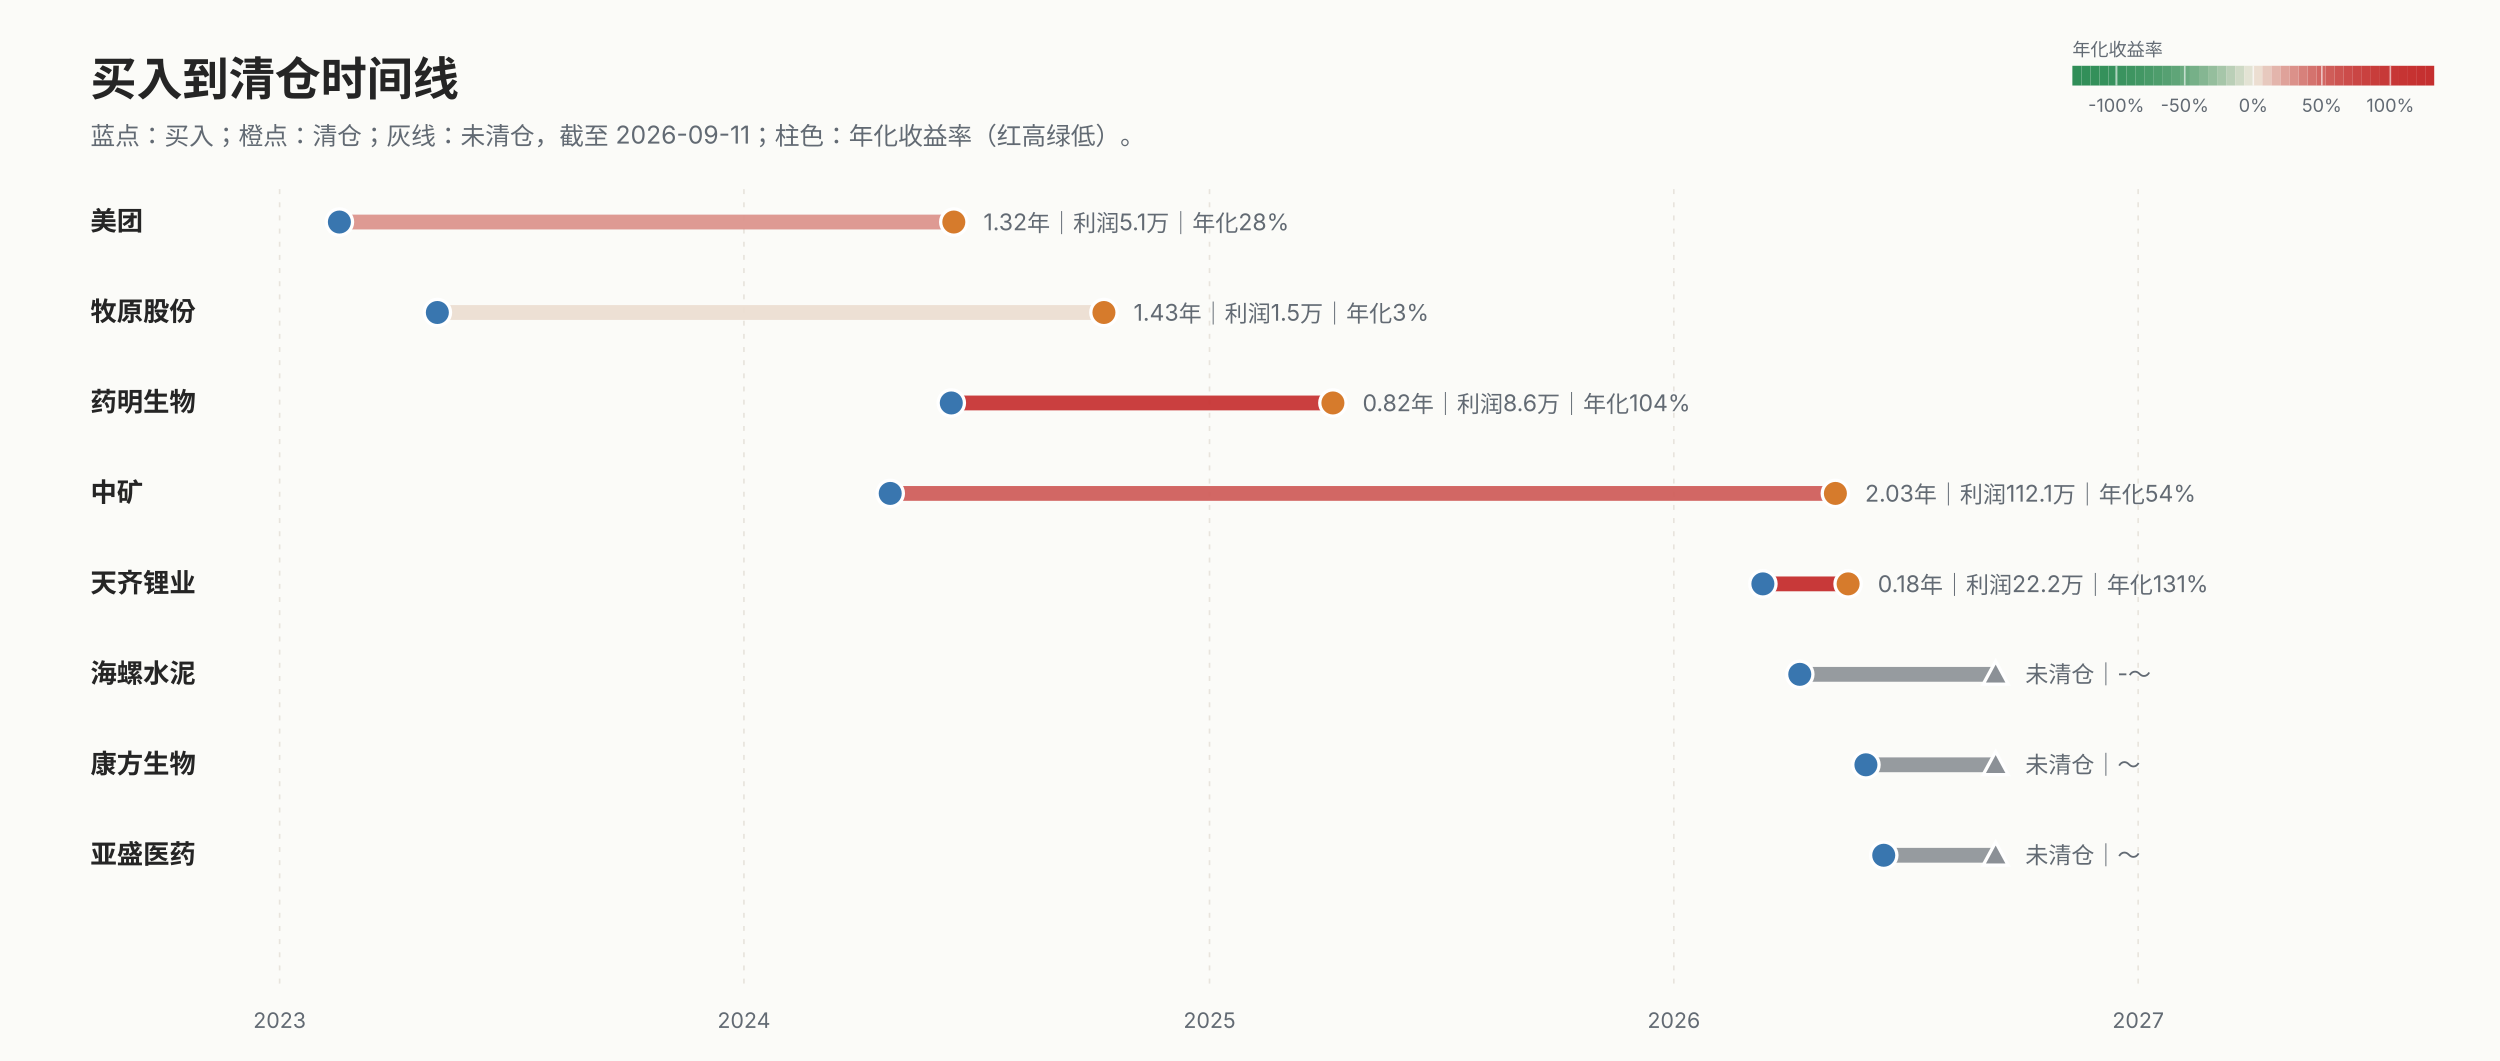
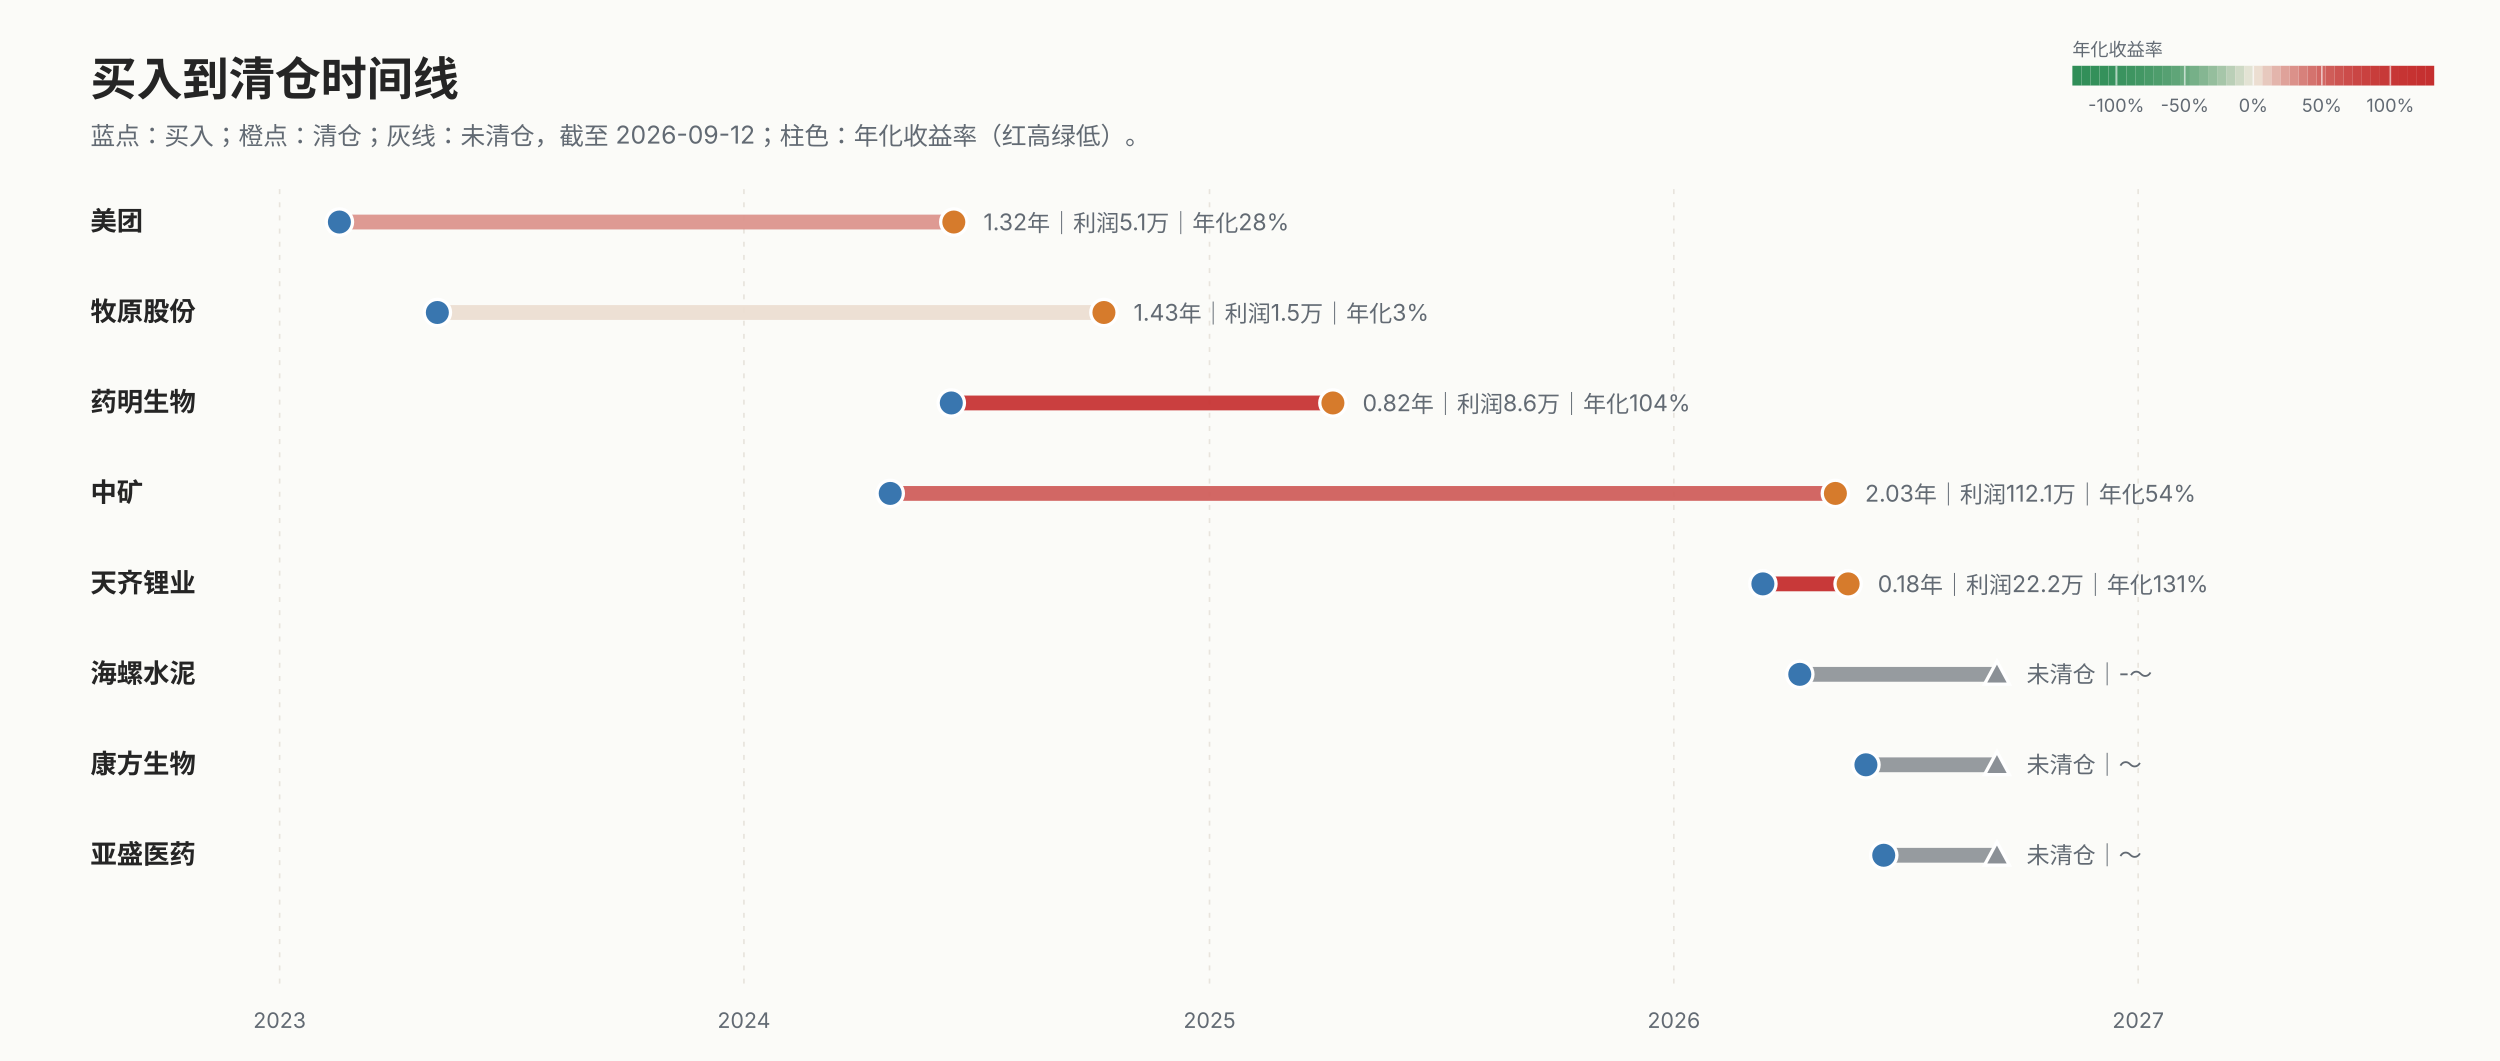
<svg xmlns="http://www.w3.org/2000/svg" width="1520" height="645" viewBox="0 0 1520 645" role="img" aria-label="买入到清仓时间线">
  <rect width="100%" height="100%" fill="#fbfbf8" />
  <style>text{font-family:"Inter","Noto Sans SC","PingFang SC","Microsoft YaHei",Arial,sans-serif;}</style>
  <text x="55" y="58" font-size="28" font-weight="700" fill="#252525">买入到清仓时间线</text>
  <g>
    <rect x="1260.00" y="40" width="5.50" height="12" fill="#308e58" />
    <rect x="1265.50" y="40" width="5.50" height="12" fill="#328f59" />
    <rect x="1271.00" y="40" width="5.50" height="12" fill="#33905a" />
    <rect x="1276.50" y="40" width="5.50" height="12" fill="#35915b" />
    <rect x="1282.00" y="40" width="5.50" height="12" fill="#37925d" />
    <rect x="1287.50" y="40" width="5.50" height="12" fill="#3a935f" />
    <rect x="1293.00" y="40" width="5.50" height="12" fill="#3e9561" />
    <rect x="1298.50" y="40" width="5.50" height="12" fill="#429764" />
    <rect x="1304.00" y="40" width="5.50" height="12" fill="#489a68" />
    <rect x="1309.50" y="40" width="5.50" height="12" fill="#4e9d6c" />
    <rect x="1315.00" y="40" width="5.50" height="12" fill="#56a072" />
    <rect x="1320.50" y="40" width="5.50" height="12" fill="#5fa578" />
    <rect x="1326.00" y="40" width="5.50" height="12" fill="#6aaa7f" />
    <rect x="1331.50" y="40" width="5.50" height="12" fill="#76b088" />
    <rect x="1337.00" y="40" width="5.50" height="12" fill="#85b692" />
    <rect x="1342.50" y="40" width="5.50" height="12" fill="#95be9d" />
    <rect x="1348.00" y="40" width="5.50" height="12" fill="#a6c6a9" />
    <rect x="1353.50" y="40" width="5.50" height="12" fill="#bacfb7" />
    <rect x="1359.00" y="40" width="5.50" height="12" fill="#ced9c5" />
    <rect x="1364.50" y="40" width="5.50" height="12" fill="#e3e3d4" />
    <rect x="1370.00" y="40" width="5.50" height="12" fill="#ecded1" />
    <rect x="1375.50" y="40" width="5.50" height="12" fill="#e7c9be" />
    <rect x="1381.00" y="40" width="5.50" height="12" fill="#e3b5ac" />
    <rect x="1386.50" y="40" width="5.50" height="12" fill="#dfa29a" />
    <rect x="1392.00" y="40" width="5.50" height="12" fill="#db918a" />
    <rect x="1397.50" y="40" width="5.50" height="12" fill="#d7817b" />
    <rect x="1403.00" y="40" width="5.50" height="12" fill="#d4736e" />
    <rect x="1408.50" y="40" width="5.50" height="12" fill="#d26763" />
    <rect x="1414.00" y="40" width="5.50" height="12" fill="#cf5d59" />
    <rect x="1419.50" y="40" width="5.50" height="12" fill="#cd5451" />
    <rect x="1425.00" y="40" width="5.50" height="12" fill="#cc4c4a" />
    <rect x="1430.50" y="40" width="5.50" height="12" fill="#ca4644" />
    <rect x="1436.00" y="40" width="5.50" height="12" fill="#c9413f" />
    <rect x="1441.50" y="40" width="5.50" height="12" fill="#c83d3b" />
    <rect x="1447.00" y="40" width="5.50" height="12" fill="#c73938" />
    <rect x="1452.50" y="40" width="5.50" height="12" fill="#c73635" />
    <rect x="1458.00" y="40" width="5.50" height="12" fill="#c63433" />
    <rect x="1463.50" y="40" width="5.50" height="12" fill="#c63231" />
    <rect x="1469.00" y="40" width="5.50" height="12" fill="#c53030" />
    <rect x="1474.50" y="40" width="5.50" height="12" fill="#c52f2f" />
    <line x1="1286.67" y1="40" x2="1286.67" y2="52" stroke="#fff" stroke-width="1" opacity=".6" />
    <text x="1286.67" y="68" font-size="11" fill="#626a73" text-anchor="middle">-100%</text>
    <line x1="1328.33" y1="40" x2="1328.33" y2="52" stroke="#fff" stroke-width="1" opacity=".6" />
    <text x="1328.33" y="68" font-size="11" fill="#626a73" text-anchor="middle">-50%</text>
    <line x1="1370.00" y1="40" x2="1370.00" y2="52" stroke="#fff" stroke-width="1" opacity=".6" />
    <text x="1370.00" y="68" font-size="11" fill="#626a73" text-anchor="middle">0%</text>
    <line x1="1411.67" y1="40" x2="1411.67" y2="52" stroke="#fff" stroke-width="1" opacity=".6" />
    <text x="1411.67" y="68" font-size="11" fill="#626a73" text-anchor="middle">50%</text>
    <line x1="1453.33" y1="40" x2="1453.33" y2="52" stroke="#fff" stroke-width="1" opacity=".6" />
    <text x="1453.33" y="68" font-size="11" fill="#626a73" text-anchor="middle">100%</text>
    <text x="1260" y="34" font-size="11" fill="#626a73">年化收益率</text>
  </g>
-   <text x="55" y="88" font-size="15" fill="#626a73">蓝点：买入；橙点：清仓；灰线：未清仓，截至 2026-09-11；柱色：年化收益率（红高绿低）。</text>
+   <text x="55" y="88" font-size="15" fill="#626a73">蓝点：买入；橙点：清仓；灰线：未清仓，截至 2026-09-12；柱色：年化收益率（红高绿低）。</text>
  <line x1="170.00" y1="115" x2="170.00" y2="600" stroke="#ddd7ce" opacity=".65" stroke-dasharray="3 5" />
  <text x="170.00" y="625" font-size="13" fill="#626a73" text-anchor="middle">2023</text>
  <line x1="452.31" y1="115" x2="452.31" y2="600" stroke="#ddd7ce" opacity=".65" stroke-dasharray="3 5" />
  <text x="452.31" y="625" font-size="13" fill="#626a73" text-anchor="middle">2024</text>
  <line x1="735.39" y1="115" x2="735.39" y2="600" stroke="#ddd7ce" opacity=".65" stroke-dasharray="3 5" />
  <text x="735.39" y="625" font-size="13" fill="#626a73" text-anchor="middle">2025</text>
  <line x1="1017.69" y1="115" x2="1017.69" y2="600" stroke="#ddd7ce" opacity=".65" stroke-dasharray="3 5" />
  <text x="1017.69" y="625" font-size="13" fill="#626a73" text-anchor="middle">2026</text>
  <line x1="1300.00" y1="115" x2="1300.00" y2="600" stroke="#ddd7ce" opacity=".65" stroke-dasharray="3 5" />
  <text x="1300.00" y="625" font-size="13" fill="#626a73" text-anchor="middle">2027</text>
  <text x="55" y="140" font-size="16" font-weight="700" fill="#252525">美团</text>
  <line x1="206.35" y1="135" x2="579.92" y2="135" stroke="#dc958e" stroke-width="9" opacity=".95" />
  <circle cx="579.92" cy="135" r="8" fill="#d67b2c" stroke="#fff" stroke-width="2" />
  <circle cx="206.35" cy="135" r="8" fill="#3976af" stroke="#fff" stroke-width="2" />
  <text x="597.92" y="140" font-size="14" fill="#626a73">1.32年｜利润5.1万｜年化28%</text>
  <text x="55" y="195" font-size="16" font-weight="700" fill="#252525">牧原股份</text>
  <line x1="265.91" y1="190" x2="671.19" y2="190" stroke="#ecded2" stroke-width="9" opacity=".95" />
  <circle cx="671.19" cy="190" r="8" fill="#d67b2c" stroke="#fff" stroke-width="2" />
  <circle cx="265.91" cy="190" r="8" fill="#3976af" stroke="#fff" stroke-width="2" />
  <text x="689.19" y="195" font-size="14" fill="#626a73">1.43年｜利润1.5万｜年化3%</text>
  <text x="55" y="250" font-size="16" font-weight="700" fill="#252525">药明生物</text>
  <line x1="578.38" y1="245" x2="810.41" y2="245" stroke="#c73535" stroke-width="9" opacity=".95" />
  <circle cx="810.41" cy="245" r="8" fill="#d67b2c" stroke="#fff" stroke-width="2" />
  <circle cx="578.38" cy="245" r="8" fill="#3976af" stroke="#fff" stroke-width="2" />
  <text x="828.41" y="250" font-size="14" fill="#626a73">0.82年｜利润8.6万｜年化104%</text>
  <text x="55" y="305" font-size="16" font-weight="700" fill="#252525">中矿</text>
  <line x1="541.25" y1="300" x2="1115.92" y2="300" stroke="#d0605c" stroke-width="9" opacity=".95" />
  <circle cx="1115.92" cy="300" r="8" fill="#d67b2c" stroke="#fff" stroke-width="2" />
  <circle cx="541.25" cy="300" r="8" fill="#3976af" stroke="#fff" stroke-width="2" />
  <text x="1133.92" y="305" font-size="14" fill="#626a73">2.03年｜利润112.1万｜年化54%</text>
  <text x="55" y="360" font-size="16" font-weight="700" fill="#252525">天齐锂业</text>
  <line x1="1071.83" y1="355" x2="1123.66" y2="355" stroke="#c52f2f" stroke-width="9" opacity=".95" />
  <circle cx="1123.66" cy="355" r="8" fill="#d67b2c" stroke="#fff" stroke-width="2" />
  <circle cx="1071.83" cy="355" r="8" fill="#3976af" stroke="#fff" stroke-width="2" />
  <text x="1141.66" y="360" font-size="14" fill="#626a73">0.18年｜利润22.2万｜年化131%</text>
  <text x="55" y="415" font-size="16" font-weight="700" fill="#252525">海螺水泥</text>
-   <line x1="1094.26" y1="410" x2="1213.37" y2="410" stroke="#8b9096" stroke-width="9" opacity=".9" />
-   <polygon points="1213.37,402 1205.77,416 1220.97,416" fill="#8b9096" stroke="#fff" stroke-width="2" />
+   <line x1="1094.26" y1="410" x2="1214.15" y2="410" stroke="#8b9096" stroke-width="9" opacity=".9" />
+   <polygon points="1214.15,402 1206.55,416 1221.75,416" fill="#8b9096" stroke="#fff" stroke-width="2" />
  <circle cx="1094.26" cy="410" r="8" fill="#3976af" stroke="#fff" stroke-width="2" />
-   <text x="1231.37" y="415" font-size="14" fill="#626a73">未清仓｜-～</text>
+   <text x="1232.15" y="415" font-size="14" fill="#626a73">未清仓｜-～</text>
  <text x="55" y="470" font-size="16" font-weight="700" fill="#252525">康方生物</text>
-   <line x1="1134.48" y1="465" x2="1213.37" y2="465" stroke="#8b9096" stroke-width="9" opacity=".9" />
-   <polygon points="1213.37,457 1205.77,471 1220.97,471" fill="#8b9096" stroke="#fff" stroke-width="2" />
+   <line x1="1134.48" y1="465" x2="1214.15" y2="465" stroke="#8b9096" stroke-width="9" opacity=".9" />
+   <polygon points="1214.15,457 1206.55,471 1221.75,471" fill="#8b9096" stroke="#fff" stroke-width="2" />
  <circle cx="1134.48" cy="465" r="8" fill="#3976af" stroke="#fff" stroke-width="2" />
-   <text x="1231.37" y="470" font-size="14" fill="#626a73">未清仓｜～</text>
+   <text x="1232.15" y="470" font-size="14" fill="#626a73">未清仓｜～</text>
  <text x="55" y="525" font-size="16" font-weight="700" fill="#252525">亚盛医药</text>
-   <line x1="1145.31" y1="520" x2="1213.37" y2="520" stroke="#8b9096" stroke-width="9" opacity=".9" />
-   <polygon points="1213.37,512 1205.77,526 1220.97,526" fill="#8b9096" stroke="#fff" stroke-width="2" />
+   <line x1="1145.31" y1="520" x2="1214.15" y2="520" stroke="#8b9096" stroke-width="9" opacity=".9" />
+   <polygon points="1214.15,512 1206.55,526 1221.75,526" fill="#8b9096" stroke="#fff" stroke-width="2" />
  <circle cx="1145.31" cy="520" r="8" fill="#3976af" stroke="#fff" stroke-width="2" />
-   <text x="1231.37" y="525" font-size="14" fill="#626a73">未清仓｜～</text>
+   <text x="1232.15" y="525" font-size="14" fill="#626a73">未清仓｜～</text>
</svg>
